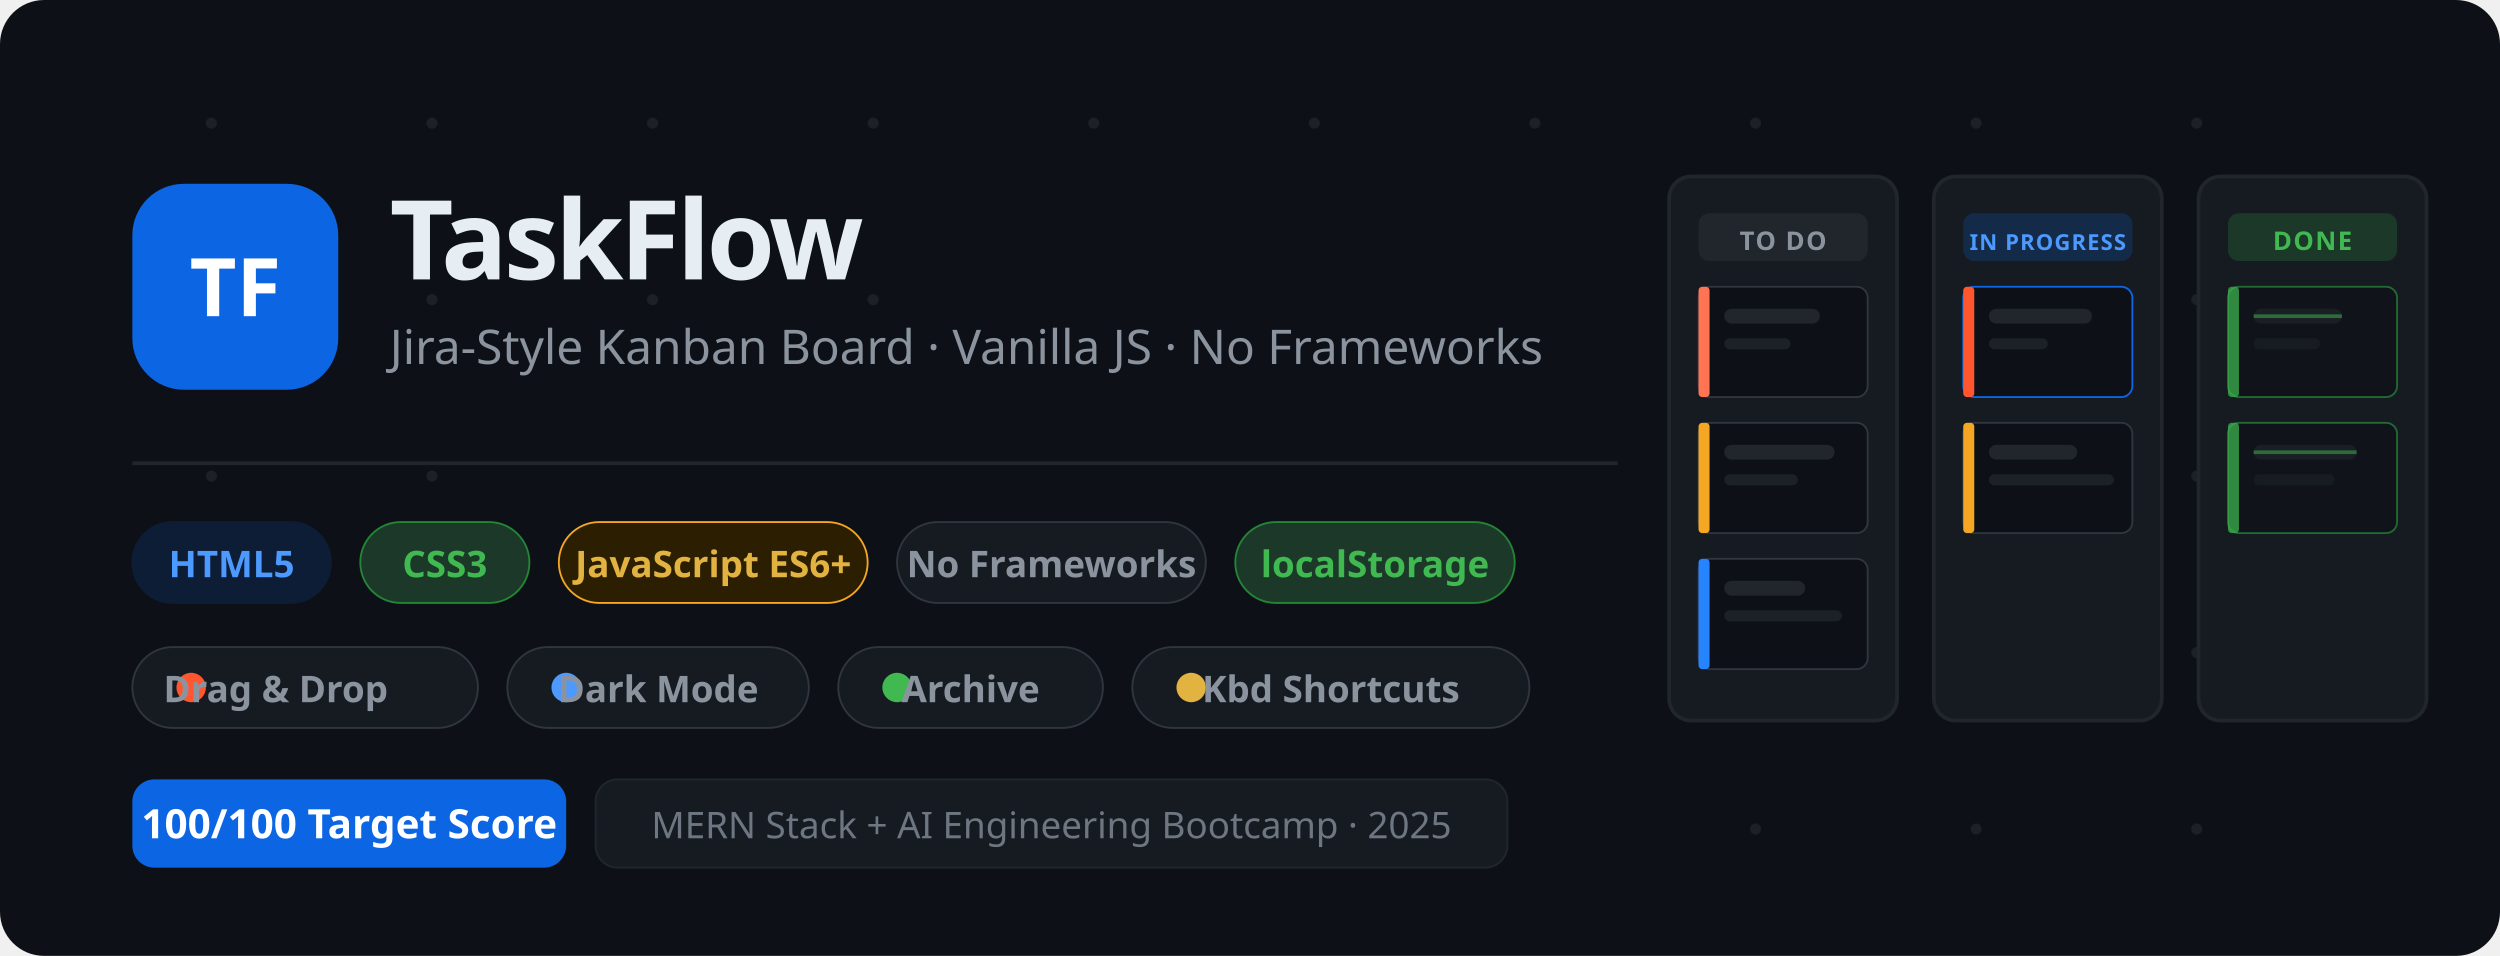
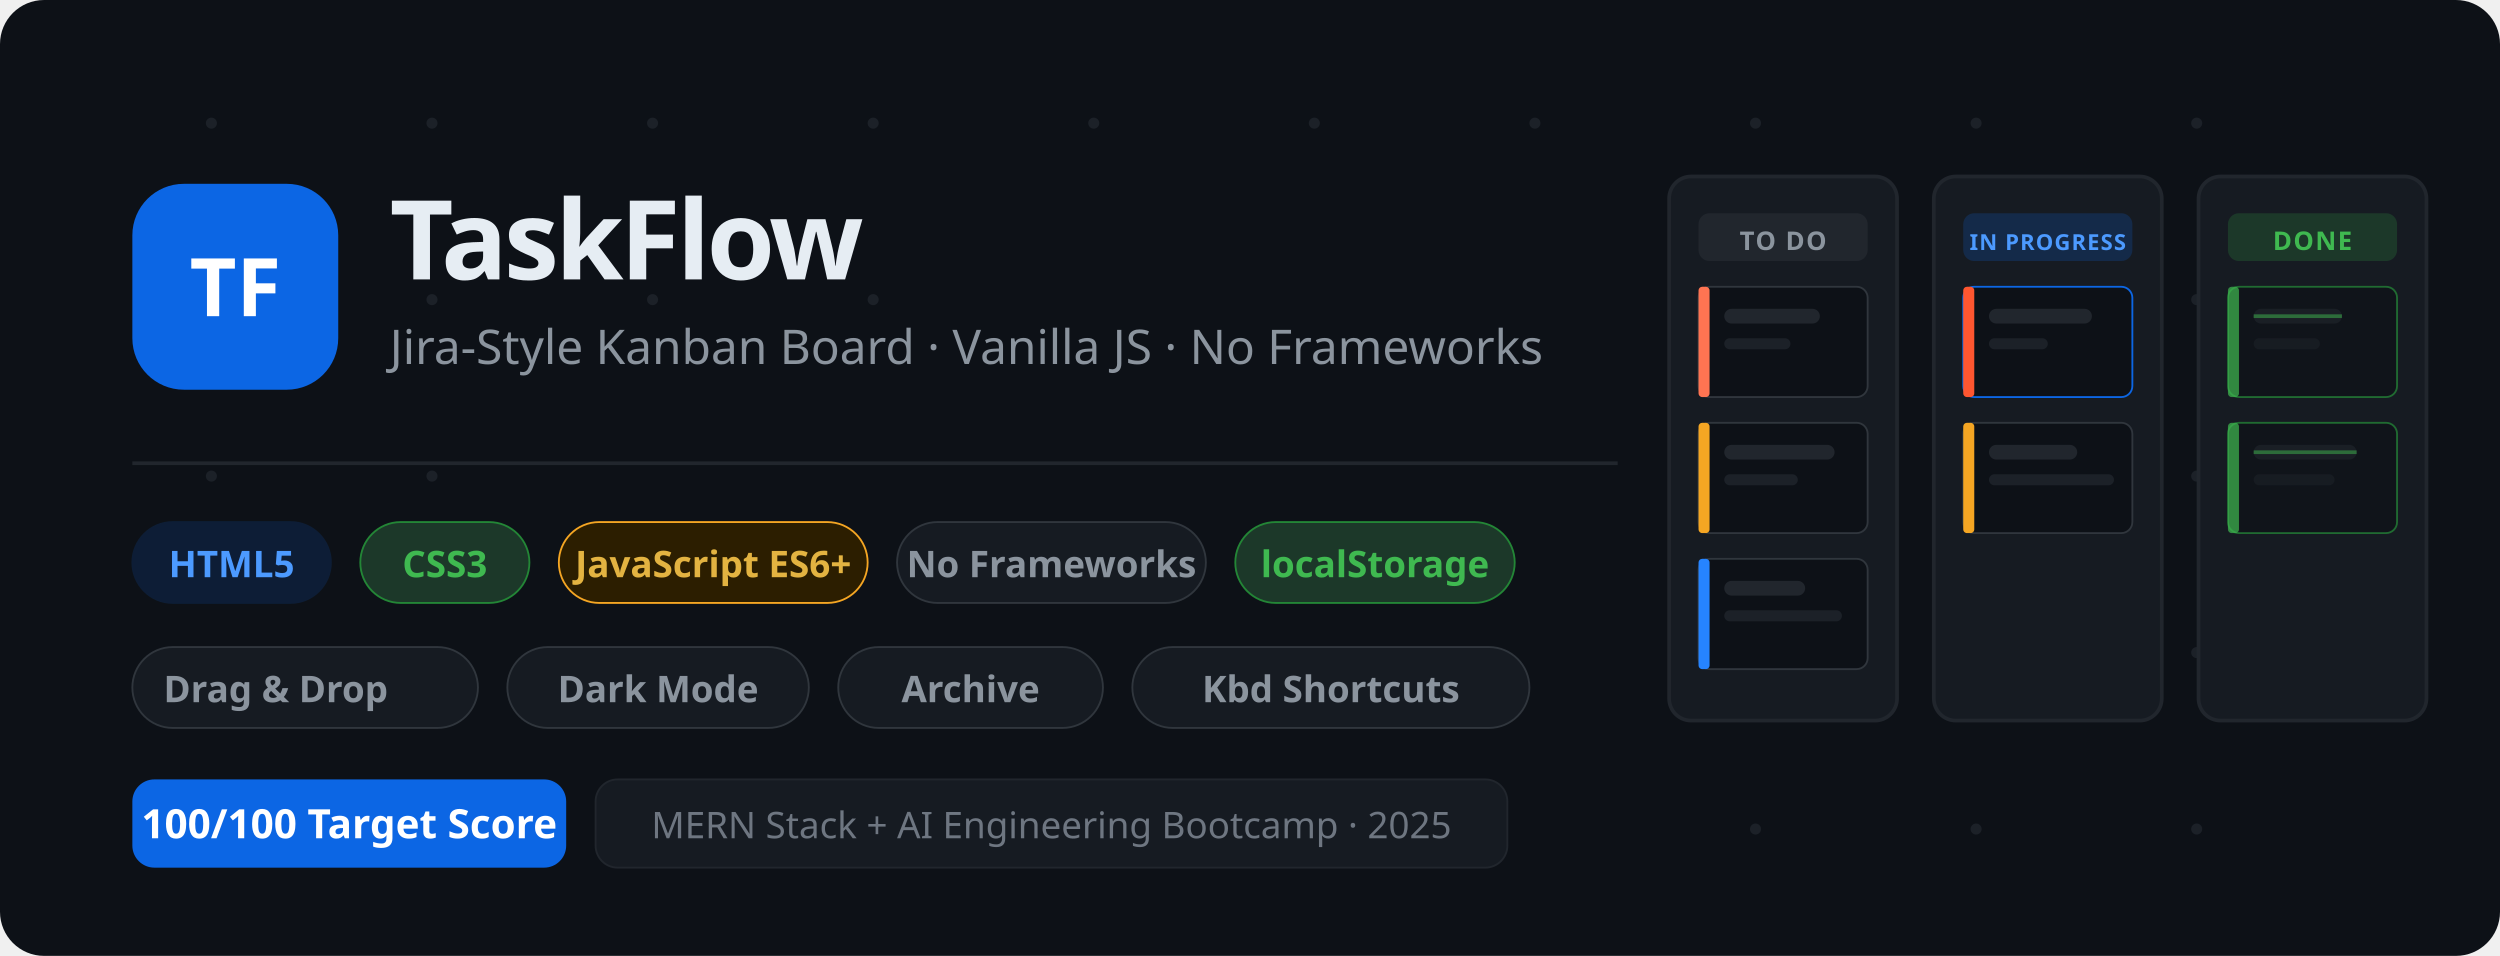
<svg xmlns="http://www.w3.org/2000/svg" width="100%" viewBox="0 0 680 260" role="img">
  <rect width="680" height="260" rx="12" fill="#0D1117" />
  <g fill="#1C2128">
    <rect x="56" y="32" width="3" height="3" rx="1.5" />
    <rect x="116" y="32" width="3" height="3" rx="1.5" />
    <rect x="176" y="32" width="3" height="3" rx="1.5" />
    <rect x="236" y="32" width="3" height="3" rx="1.5" />
    <rect x="296" y="32" width="3" height="3" rx="1.5" />
    <rect x="356" y="32" width="3" height="3" rx="1.5" />
    <rect x="416" y="32" width="3" height="3" rx="1.5" />
    <rect x="476" y="32" width="3" height="3" rx="1.5" />
    <rect x="536" y="32" width="3" height="3" rx="1.5" />
    <rect x="596" y="32" width="3" height="3" rx="1.5" />
    <rect x="56" y="80" width="3" height="3" rx="1.5" />
    <rect x="116" y="80" width="3" height="3" rx="1.5" />
    <rect x="176" y="80" width="3" height="3" rx="1.5" />
    <rect x="236" y="80" width="3" height="3" rx="1.5" />
    <rect x="476" y="80" width="3" height="3" rx="1.5" />
    <rect x="536" y="80" width="3" height="3" rx="1.5" />
    <rect x="596" y="80" width="3" height="3" rx="1.5" />
    <rect x="56" y="128" width="3" height="3" rx="1.5" />
    <rect x="116" y="128" width="3" height="3" rx="1.5" />
    <rect x="476" y="128" width="3" height="3" rx="1.5" />
    <rect x="536" y="128" width="3" height="3" rx="1.5" />
    <rect x="596" y="128" width="3" height="3" rx="1.5" />
    <rect x="56" y="176" width="3" height="3" rx="1.5" />
    <rect x="116" y="176" width="3" height="3" rx="1.5" />
    <rect x="476" y="176" width="3" height="3" rx="1.5" />
    <rect x="536" y="176" width="3" height="3" rx="1.5" />
    <rect x="596" y="176" width="3" height="3" rx="1.5" />
    <rect x="56" y="224" width="3" height="3" rx="1.5" />
    <rect x="116" y="224" width="3" height="3" rx="1.5" />
    <rect x="476" y="224" width="3" height="3" rx="1.5" />
    <rect x="536" y="224" width="3" height="3" rx="1.5" />
    <rect x="596" y="224" width="3" height="3" rx="1.5" />
  </g>
  <rect x="454" y="48" width="62" height="148" rx="6" fill="#161B22" stroke="#21262D" stroke-width="1" />
  <rect x="526" y="48" width="62" height="148" rx="6" fill="#161B22" stroke="#21262D" stroke-width="1" />
  <rect x="598" y="48" width="62" height="148" rx="6" fill="#161B22" stroke="#21262D" stroke-width="1" />
  <rect x="462" y="58" width="46" height="13" rx="3" fill="#21262D" />
  <text x="485" y="68" text-anchor="middle" font-family="'Segoe UI',system-ui,sans-serif" font-size="7" font-weight="700" fill="#8B949E" letter-spacing="0.4">TO DO</text>
  <rect x="462" y="78" width="46" height="30" rx="3" fill="#0D1117" stroke="#30363D" stroke-width="0.5" />
  <rect x="462" y="78" width="3" height="30" rx="1" fill="#FF7452" />
  <rect x="469" y="84" width="26" height="4" rx="2" fill="#21262D" />
  <rect x="469" y="92" width="18" height="3" rx="1.5" fill="#1C2128" />
  <rect x="462" y="115" width="46" height="30" rx="3" fill="#0D1117" stroke="#30363D" stroke-width="0.5" />
  <rect x="462" y="115" width="3" height="30" rx="1" fill="#F5A623" />
  <rect x="469" y="121" width="30" height="4" rx="2" fill="#21262D" />
  <rect x="469" y="129" width="20" height="3" rx="1.5" fill="#1C2128" />
  <rect x="462" y="152" width="46" height="30" rx="3" fill="#0D1117" stroke="#30363D" stroke-width="0.5" />
  <rect x="462" y="152" width="3" height="30" rx="1" fill="#2684FF" />
  <rect x="469" y="158" width="22" height="4" rx="2" fill="#21262D" />
  <rect x="469" y="166" width="32" height="3" rx="1.5" fill="#1C2128" />
  <rect x="534" y="58" width="46" height="13" rx="3" fill="#0C66E4" opacity="0.2" />
  <text x="557" y="68" text-anchor="middle" font-family="'Segoe UI',system-ui,sans-serif" font-size="6" font-weight="700" fill="#4C9AFF" letter-spacing="0.3">IN PROGRESS</text>
  <rect x="534" y="78" width="46" height="30" rx="3" fill="#0D1117" stroke="#0C66E4" stroke-width="0.5" />
  <rect x="534" y="78" width="3" height="30" rx="1" fill="#FF5630" />
  <rect x="541" y="84" width="28" height="4" rx="2" fill="#21262D" />
  <rect x="541" y="92" width="16" height="3" rx="1.5" fill="#1C2128" />
  <rect x="534" y="115" width="46" height="30" rx="3" fill="#0D1117" stroke="#30363D" stroke-width="0.5" />
  <rect x="534" y="115" width="3" height="30" rx="1" fill="#F5A623" />
  <rect x="541" y="121" width="24" height="4" rx="2" fill="#21262D" />
  <rect x="541" y="129" width="34" height="3" rx="1.5" fill="#1C2128" />
  <rect x="606" y="58" width="46" height="13" rx="3" fill="#1C3829" />
  <text x="629" y="68" text-anchor="middle" font-family="'Segoe UI',system-ui,sans-serif" font-size="7" font-weight="700" fill="#3FB950" letter-spacing="0.4">DONE</text>
  <rect x="606" y="78" width="46" height="30" rx="3" fill="#0D1117" stroke="#238636" stroke-width="0.5" opacity="0.75" />
  <rect x="606" y="78" width="3" height="30" rx="1" fill="#3FB950" opacity="0.7" />
  <rect x="613" y="84" width="24" height="4" rx="2" fill="#21262D" opacity="0.6" />
  <line x1="613" y1="86" x2="637" y2="86" stroke="#3FB950" stroke-width="1" opacity="0.5" />
  <rect x="613" y="92" width="18" height="3" rx="1.5" fill="#1C2128" opacity="0.6" />
  <rect x="606" y="115" width="46" height="30" rx="3" fill="#0D1117" stroke="#238636" stroke-width="0.5" opacity="0.75" />
  <rect x="606" y="115" width="3" height="30" rx="1" fill="#3FB950" opacity="0.7" />
  <rect x="613" y="121" width="28" height="4" rx="2" fill="#21262D" opacity="0.6" />
  <line x1="613" y1="123" x2="641" y2="123" stroke="#3FB950" stroke-width="1" opacity="0.5" />
  <rect x="613" y="129" width="22" height="3" rx="1.5" fill="#1C2128" opacity="0.6" />
  <rect x="36" y="50" width="56" height="56" rx="14" fill="#0C66E4" />
  <text x="64" y="86" text-anchor="middle" font-family="'Segoe UI',system-ui,sans-serif" font-size="22" font-weight="800" fill="#FFFFFF">TF</text>
  <text x="106" y="76" font-family="'Segoe UI',system-ui,sans-serif" font-size="30" font-weight="800" fill="#E6EDF3" letter-spacing="-1">TaskFlow</text>
  <text x="106" y="99" font-family="'Segoe UI',system-ui,sans-serif" font-size="13" font-weight="400" fill="#8B949E">Jira-Style Kanban Board  ·  Vanilla JS  ·  No Frameworks</text>
  <line x1="36" y1="126" x2="440" y2="126" stroke="#21262D" stroke-width="1" />
  <rect x="36" y="142" width="54" height="22" rx="11" fill="#0C66E4" opacity="0.15" stroke="#0C66E4" stroke-width="0.5" />
  <text x="63" y="157" text-anchor="middle" font-family="'Segoe UI',system-ui,sans-serif" font-size="10" font-weight="600" fill="#4C9AFF">HTML5</text>
  <rect x="98" y="142" width="46" height="22" rx="11" fill="#1C3829" stroke="#238636" stroke-width="0.5" />
  <text x="121" y="157" text-anchor="middle" font-family="'Segoe UI',system-ui,sans-serif" font-size="10" font-weight="600" fill="#3FB950">CSS3</text>
  <rect x="152" y="142" width="84" height="22" rx="11" fill="#2C1E00" stroke="#F5A623" stroke-width="0.5" />
  <text x="194" y="157" text-anchor="middle" font-family="'Segoe UI',system-ui,sans-serif" font-size="10" font-weight="600" fill="#E3B341">JavaScript ES6+</text>
  <rect x="244" y="142" width="84" height="22" rx="11" fill="#161B22" stroke="#30363D" stroke-width="0.5" />
  <text x="286" y="157" text-anchor="middle" font-family="'Segoe UI',system-ui,sans-serif" font-size="10" font-weight="600" fill="#8B949E">No Frameworks</text>
  <rect x="336" y="142" width="76" height="22" rx="11" fill="#1C3829" stroke="#238636" stroke-width="0.5" />
  <text x="374" y="157" text-anchor="middle" font-family="'Segoe UI',system-ui,sans-serif" font-size="10" font-weight="600" fill="#3FB950">localStorage</text>
  <rect x="36" y="176" width="94" height="22" rx="11" fill="#161B22" stroke="#30363D" stroke-width="0.5" />
-   <circle cx="52" cy="187" r="4" fill="#FF5630" />
  <text x="75" y="191" text-anchor="middle" font-family="'Segoe UI',system-ui,sans-serif" font-size="10" font-weight="600" fill="#8B949E">Drag &amp; Drop</text>
  <rect x="138" y="176" width="82" height="22" rx="11" fill="#161B22" stroke="#30363D" stroke-width="0.5" />
-   <circle cx="154" cy="187" r="4" fill="#4C9AFF" />
  <text x="179" y="191" text-anchor="middle" font-family="'Segoe UI',system-ui,sans-serif" font-size="10" font-weight="600" fill="#8B949E">Dark Mode</text>
  <rect x="228" y="176" width="72" height="22" rx="11" fill="#161B22" stroke="#30363D" stroke-width="0.5" />
-   <circle cx="244" cy="187" r="4" fill="#3FB950" />
  <text x="264" y="191" text-anchor="middle" font-family="'Segoe UI',system-ui,sans-serif" font-size="10" font-weight="600" fill="#8B949E">Archive</text>
  <rect x="308" y="176" width="108" height="22" rx="11" fill="#161B22" stroke="#30363D" stroke-width="0.5" />
-   <circle cx="324" cy="187" r="4" fill="#E3B341" />
  <text x="362" y="191" text-anchor="middle" font-family="'Segoe UI',system-ui,sans-serif" font-size="10" font-weight="600" fill="#8B949E">Kbd Shortcuts</text>
  <rect x="36" y="212" width="118" height="24" rx="6" fill="#0C66E4" />
  <text x="95" y="228" text-anchor="middle" font-family="'Segoe UI',system-ui,sans-serif" font-size="11" font-weight="700" fill="#FFFFFF">100/100 Target Score</text>
  <rect x="162" y="212" width="248" height="24" rx="6" fill="#161B22" stroke="#21262D" stroke-width="0.5" />
  <text x="286" y="228" text-anchor="middle" font-family="'Segoe UI',system-ui,sans-serif" font-size="10" font-weight="400" fill="#6E7681">MERN Stack + AI Engineering Bootcamp  ·  2025</text>
</svg>
